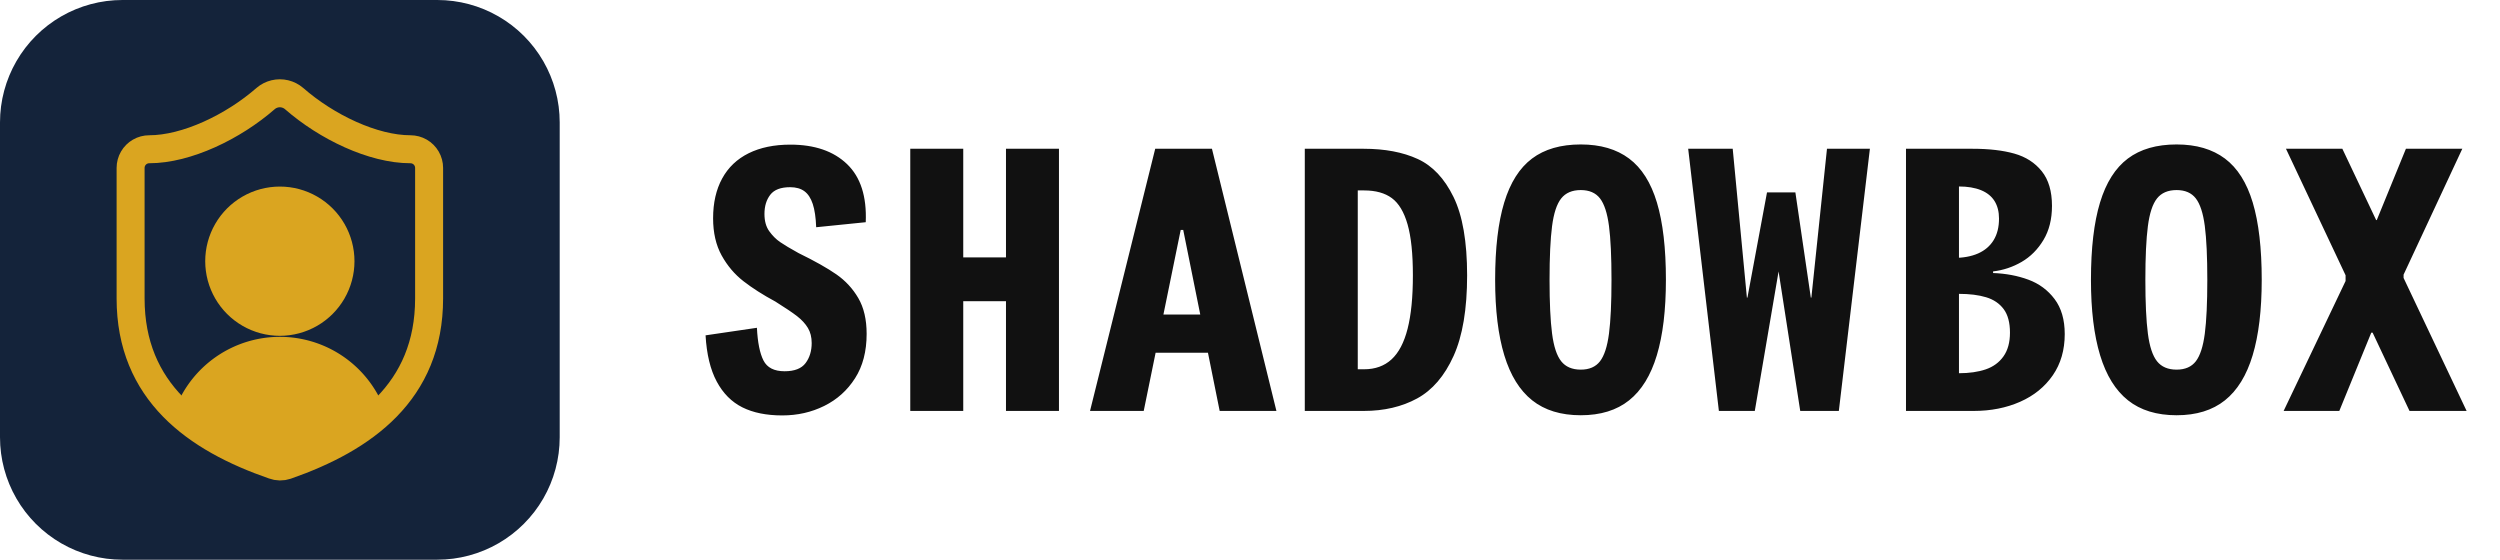
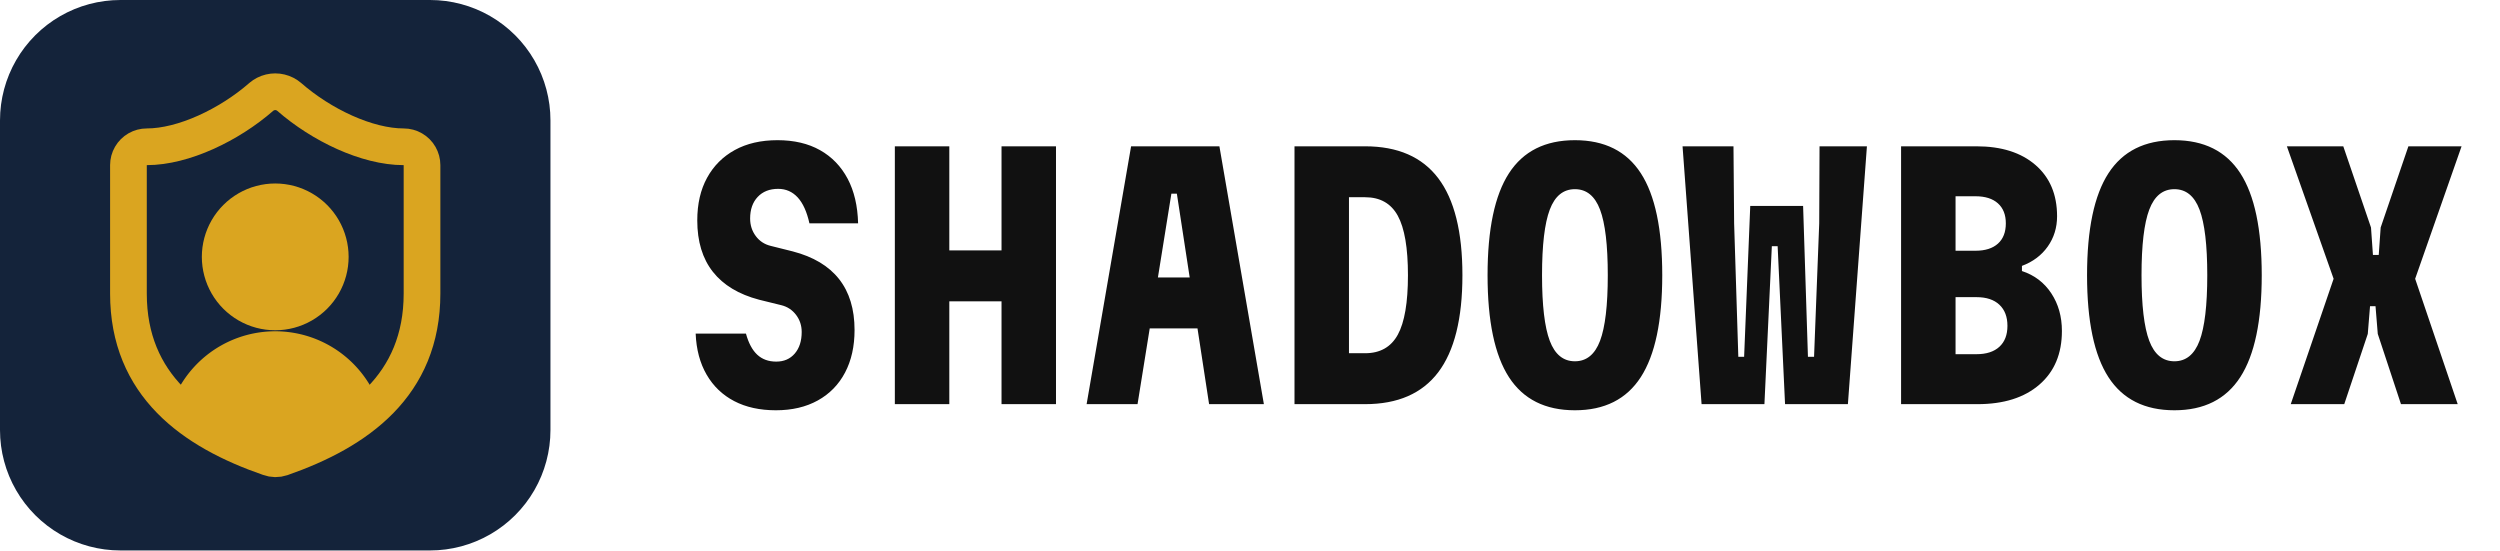
- <svg xmlns="http://www.w3.org/2000/svg" width="536" height="120" viewBox="0 0 536 120">
+ <svg xmlns="http://www.w3.org/2000/svg" width="545" height="120" viewBox="0 0 545 120">
  <path d="M 26.25,0 L 93.75,0 C 98.357,2.82127661716E-16 102.885,1.213 106.875,3.517 S 114.179,9.135 116.483,13.125 S 120,21.643 120,26.25 L 120,93.75 C 120,98.357 118.787,102.885 116.483,106.875 S 110.865,114.179 106.875,116.483 S 98.357,120 93.75,120 L 26.25,120 C 21.643,120 17.115,118.787 13.125,116.483 S 5.821,110.865 3.517,106.875 S 2.61039385832E-15,98.357 0,93.75 L 0,26.25 C -5.64255323432E-16,21.643 1.213,17.115 3.517,13.125 S 9.135,5.821 13.125,3.517 S 21.643,8.46382985148E-16 26.25,0 Z" fill="#14233a" stroke="none" stroke-width="0.000" stroke-linecap="butt" stroke-linejoin="miter" />
  <path d="M37.536 87.674 L37.611 87.747 L37.810 87.941 L38.011 88.134 L38.213 88.325 L38.417 88.515 L38.622 88.703 L38.829 88.890 L39.038 89.076 L39.248 89.260 L39.460 89.443 L39.673 89.624 L39.887 89.805 L40.103 89.983 L40.321 90.161 L40.540 90.337 L40.761 90.512 L40.983 90.686 L41.206 90.858 L41.431 91.029 L41.657 91.199 L41.885 91.367 L42.114 91.534 L42.344 91.700 L42.576 91.864 L42.809 92.028 L43.044 92.190 L43.279 92.351 L43.516 92.510 L43.754 92.669 L43.994 92.826 L44.235 92.982 L44.477 93.137 L44.720 93.290 L44.965 93.442 L45.210 93.593 L45.457 93.743 L45.705 93.892 L45.954 94.040 L46.205 94.186 L46.456 94.332 L46.709 94.476 L46.963 94.619 L47.218 94.761 L47.474 94.901 L47.731 95.041 L47.989 95.179 L48.248 95.317 L48.508 95.453 L48.769 95.588 L49.031 95.722 L49.294 95.855 L49.559 95.987 L49.824 96.118 L50.090 96.248 L50.357 96.377 L50.625 96.504 L50.894 96.631 L51.163 96.757 L51.434 96.881 L51.706 97.005 L51.978 97.127 L52.251 97.249 L52.525 97.369 L52.800 97.489 L53.076 97.607 L53.353 97.725 L53.630 97.842 L53.908 97.957 L54.187 98.072 L54.466 98.186 L54.747 98.298 L55.028 98.410 L55.309 98.521 L55.592 98.631 L55.875 98.740 L56.159 98.848 L56.443 98.955 L56.728 99.062 L57.014 99.167 L57.300 99.271 L57.587 99.375 L57.875 99.478 L58.163 99.580 L58.451 99.681 L58.738 99.781 L59.018 99.869 L59.304 99.936 L59.594 99.982 L59.886 100.007 L60.180 100.010 L60.473 99.992 L60.764 99.952 L61.051 99.891 L61.333 99.809 L61.621 99.709 L61.909 99.607 L62.196 99.504 L62.483 99.401 L62.769 99.296 L63.055 99.191 L63.340 99.085 L63.625 98.978 L63.908 98.870 L64.191 98.761 L64.474 98.651 L64.756 98.540 L65.037 98.429 L65.317 98.316 L65.597 98.203 L65.876 98.088 L66.154 97.973 L66.432 97.857 L66.708 97.739 L66.984 97.621 L67.260 97.502 L67.534 97.382 L67.807 97.260 L68.080 97.138 L68.352 97.015 L68.623 96.891 L68.893 96.766 L69.162 96.639 L69.431 96.512 L69.698 96.384 L69.965 96.254 L70.230 96.124 L70.495 95.992 L70.759 95.860 L71.021 95.726 L71.283 95.592 L71.544 95.456 L71.803 95.319 L72.062 95.181 L72.320 95.042 L72.576 94.902 L72.832 94.760 L73.086 94.618 L73.339 94.474 L73.591 94.330 L73.842 94.184 L74.092 94.037 L74.341 93.889 L74.589 93.739 L74.835 93.589 L75.080 93.437 L75.325 93.284 L75.567 93.130 L75.809 92.975 L76.049 92.819 L76.289 92.661 L76.526 92.502 L76.763 92.342 L76.998 92.181 L77.232 92.018 L77.465 91.854 L77.696 91.689 L77.926 91.523 L78.155 91.355 L78.382 91.186 L78.608 91.016 L78.832 90.845 L79.055 90.672 L79.277 90.498 L79.497 90.322 L79.716 90.146 L79.933 89.968 L80.149 89.788 L80.363 89.608 L80.576 89.426 L80.787 89.243 L80.997 89.058 L81.205 88.872 L81.412 88.684 L81.617 88.496 L81.820 88.305 L82.022 88.114 L82.223 87.921 L82.421 87.727 L82.472 87.676 L82.387 87.567 L82.299 87.342 L82.209 87.119 L82.116 86.896 L82.022 86.675 L81.925 86.455 L81.826 86.236 L81.725 86.018 L81.622 85.801 L81.517 85.585 L81.409 85.370 L81.300 85.157 L81.189 84.945 L81.075 84.734 L80.959 84.524 L80.842 84.316 L80.722 84.109 L80.600 83.903 L80.477 83.698 L80.351 83.495 L80.223 83.293 L80.093 83.092 L79.962 82.893 L79.828 82.695 L79.693 82.498 L79.555 82.303 L79.416 82.109 L79.275 81.916 L79.131 81.725 L78.986 81.536 L78.839 81.348 L78.691 81.161 L78.540 80.976 L78.387 80.792 L78.233 80.610 L78.077 80.430 L77.919 80.250 L77.759 80.073 L77.598 79.897 L77.434 79.723 L77.269 79.550 L77.102 79.379 L76.934 79.209 L76.764 79.041 L76.592 78.875 L76.418 78.710 L76.242 78.548 L76.065 78.386 L75.887 78.227 L75.706 78.069 L75.524 77.913 L75.340 77.759 L75.155 77.606 L74.968 77.456 L74.779 77.307 L74.589 77.160 L74.397 77.014 L74.204 76.871 L74.009 76.729 L73.813 76.590 L73.615 76.452 L73.415 76.316 L73.215 76.182 L73.013 76.050 L72.810 75.921 L72.606 75.793 L72.401 75.668 L72.194 75.545 L71.987 75.424 L71.778 75.305 L71.569 75.188 L71.358 75.074 L71.146 74.962 L70.933 74.851 L70.720 74.743 L70.505 74.637 L70.289 74.534 L70.073 74.432 L69.855 74.333 L69.636 74.236 L69.417 74.141 L69.197 74.048 L68.976 73.958 L68.754 73.870 L68.531 73.784 L68.307 73.700 L68.083 73.618 L67.858 73.539 L67.632 73.462 L67.405 73.387 L67.178 73.315 L66.949 73.245 L66.721 73.177 L66.491 73.111 L66.261 73.047 L66.030 72.986 L65.799 72.927 L65.567 72.871 L65.334 72.817 L65.101 72.765 L64.867 72.715 L64.633 72.668 L64.398 72.623 L64.163 72.580 L63.927 72.540 L63.691 72.502 L63.454 72.466 L63.217 72.433 L62.980 72.402 L62.742 72.373 L62.503 72.347 L62.265 72.323 L62.026 72.302 L61.786 72.283 L61.547 72.266 L61.307 72.252 L61.066 72.240 L60.826 72.230 L60.585 72.223 L60.344 72.219 L60.103 72.216 L59.862 72.217 L59.620 72.219 L59.380 72.224 L59.139 72.232 L58.898 72.242 L58.658 72.254 L58.418 72.268 L58.179 72.285 L57.939 72.305 L57.700 72.327 L57.462 72.351 L57.223 72.377 L56.986 72.406 L56.748 72.438 L56.511 72.471 L56.274 72.507 L56.038 72.546 L55.803 72.586 L55.567 72.629 L55.333 72.675 L55.098 72.722 L54.865 72.772 L54.632 72.824 L54.399 72.879 L54.167 72.936 L53.936 72.995 L53.705 73.057 L53.475 73.120 L53.246 73.186 L53.017 73.255 L52.789 73.325 L52.562 73.398 L52.335 73.473 L52.109 73.551 L51.884 73.630 L51.660 73.712 L51.436 73.796 L51.214 73.883 L50.992 73.971 L50.771 74.062 L50.551 74.155 L50.331 74.250 L50.113 74.347 L49.896 74.447 L49.679 74.549 L49.464 74.653 L49.249 74.759 L49.035 74.867 L48.823 74.978 L48.611 75.091 L48.401 75.205 L48.191 75.322 L47.983 75.442 L47.775 75.563 L47.569 75.686 L47.364 75.812 L47.160 75.940 L46.957 76.070 L46.756 76.202 L46.555 76.336 L46.356 76.472 L46.158 76.610 L45.962 76.750 L45.767 76.892 L45.574 77.036 L45.383 77.181 L45.193 77.328 L45.005 77.478 L44.818 77.629 L44.633 77.781 L44.449 77.936 L44.267 78.092 L44.087 78.250 L43.909 78.410 L43.732 78.571 L43.557 78.735 L43.383 78.899 L43.211 79.066 L43.041 79.234 L42.873 79.404 L42.706 79.575 L42.542 79.748 L42.379 79.923 L42.217 80.099 L42.058 80.277 L41.900 80.456 L41.744 80.637 L41.590 80.819 L41.438 81.003 L41.288 81.188 L41.139 81.375 L40.992 81.564 L40.848 81.753 L40.705 81.945 L40.564 82.137 L40.425 82.331 L40.287 82.527 L40.152 82.724 L40.019 82.922 L39.887 83.121 L39.758 83.322 L39.631 83.524 L39.505 83.728 L39.382 83.933 L39.260 84.139 L39.141 84.346 L39.024 84.555 L38.908 84.765 L38.795 84.976 L38.684 85.188 L38.575 85.402 L38.468 85.617 L38.363 85.832 L38.260 86.049 L38.159 86.268 L38.061 86.487 L37.964 86.707 L37.870 86.929 L37.778 87.152 L37.688 87.375 L37.600 87.600 Z" fill="#daa520" stroke="none" stroke-width="0.000" stroke-linecap="round" stroke-linejoin="round" />
  <path d="M 76,56 C 76,58.808 75.261,61.568 73.856,64 S 70.432,68.452 68,69.856 S 62.808,72 60,72 S 54.432,71.261 52,69.856 S 47.548,66.432 46.144,64 S 44,58.808 44,56 S 44.739,50.432 46.144,48 S 49.568,43.548 52,42.144 S 57.192,40 60,40 S 65.568,40.739 68,42.144 S 72.452,45.568 73.856,48 S 76,53.192 76,56 Z" fill="#daa520" stroke="none" stroke-width="0.000" stroke-linecap="round" stroke-linejoin="round" />
-   <path d="M 92,64 c 0,20 -14,30 -30.64,35.8 C 60.928,99.947 60.473,100.018 60.017,100.011 S 59.108,99.919 58.68,99.76 C 42,94 28,84 28,64 L 28,36 C 28,35.298 28.185,34.608 28.536,34 S 29.392,32.887 30,32.536 S 31.298,32 32,32 c 8,0 18,-4.8 24.96,-10.88 C 57.522,20.64 58.189,20.3 58.907,20.128 S 60.375,19.955 61.093,20.128 S 62.478,20.64 63.04,21.12 C 70.04,27.24 80,32 88,32 C 88.702,32 89.392,32.185 90,32.536 S 91.113,33.392 91.464,34 S 92,35.298 92,36 z" fill="none" stroke="#daa520" stroke-width="6.000" stroke-linecap="round" stroke-linejoin="round" />
-   <path d="M 169.406,40.134 Q 166.403,40.134 165.152,41.751 Q 163.9,43.368 163.9,45.87 Q 163.9,48.142 164.921,49.566 Q 165.941,50.991 167.25,51.896 Q 168.559,52.8 171.215,54.264 Q 176.413,56.804 179.32,58.826 Q 182.226,60.847 184.017,63.908 Q 185.807,66.969 185.807,71.588 Q 185.807,77.21 183.324,81.098 Q 180.84,84.987 176.721,87.027 Q 172.601,89.067 167.712,89.067 Q 162.63,89.067 159.165,87.335 Q 155.7,85.603 153.66,81.791 Q 151.619,77.98 151.273,71.897 L 162.284,70.279 Q 162.514,74.977 163.689,77.287 Q 164.863,79.597 168.213,79.597 Q 171.408,79.597 172.717,77.845 Q 174.026,76.093 174.026,73.552 Q 174.026,71.665 173.218,70.318 Q 172.409,68.971 170.927,67.816 Q 169.445,66.66 166.249,64.659 Q 162.245,62.502 159.396,60.289 Q 156.547,58.075 154.718,54.764 Q 152.889,51.453 152.889,46.794 Q 152.889,41.828 154.834,38.267 Q 156.778,34.706 160.512,32.858 Q 164.247,31.009 169.445,31.009 Q 177.26,31.009 181.611,35.187 Q 185.961,39.364 185.614,47.642 L 174.988,48.719 Q 174.873,45.601 174.257,43.734 Q 173.641,41.867 172.467,41 Q 171.292,40.134 169.406,40.134 Z M 195.162,88.105 L 195.162,31.895 L 206.52,31.895 L 206.52,88.105 Z M 215.683,88.105 L 215.683,31.895 L 227.041,31.895 L 227.041,88.105 Z M 200.167,55.188 L 221.92,55.188 L 221.92,64.582 L 200.167,64.582 Z M 261.498,88.105 L 253.683,49.297 L 253.143,49.297 L 245.213,88.105 L 233.701,88.105 L 247.677,31.895 L 259.842,31.895 L 273.664,88.105 Z M 241.671,67.43 L 267.158,67.43 L 267.158,75.631 L 241.671,75.631 Z M 279.747,88.105 L 279.747,31.895 L 291.104,31.895 L 291.104,88.105 Z M 292.452,40.827 L 284.945,40.827 L 284.945,31.895 L 292.375,31.895 Q 299.19,31.895 303.964,34.09 Q 308.738,36.284 311.644,42.252 Q 314.551,48.219 314.551,59.038 Q 314.551,69.894 311.644,76.324 Q 308.738,82.754 303.829,85.429 Q 298.92,88.105 292.375,88.105 L 284.945,88.105 L 284.945,79.173 L 292.452,79.173 Q 296.033,79.173 298.342,77.055 Q 300.652,74.938 301.788,70.491 Q 302.924,66.044 302.924,59.038 Q 302.924,52.108 301.788,48.123 Q 300.652,44.138 298.42,42.483 Q 296.187,40.827 292.452,40.827 Z M 338.921,89.029 Q 332.531,89.029 328.507,85.834 Q 324.484,82.638 322.521,76.17 Q 320.557,69.702 320.557,60 Q 320.557,49.836 322.501,43.426 Q 324.445,37.016 328.469,33.993 Q 332.492,30.971 338.921,30.971 Q 345.236,30.971 349.278,33.993 Q 353.32,37.016 355.245,43.426 Q 357.171,49.836 357.171,60 Q 357.171,69.702 355.226,76.17 Q 353.282,82.638 349.278,85.834 Q 345.274,89.029 338.921,89.029 Z M 338.921,40.75 Q 336.149,40.75 334.725,42.54 Q 333.3,44.331 332.762,48.489 Q 332.223,52.647 332.223,60 Q 332.223,67.353 332.762,71.511 Q 333.3,75.669 334.725,77.46 Q 336.149,79.25 338.921,79.25 Q 341.655,79.25 343.041,77.46 Q 344.427,75.669 344.966,71.531 Q 345.505,67.392 345.505,60 Q 345.505,52.569 344.966,48.45 Q 344.427,44.331 343.041,42.54 Q 341.655,40.75 338.921,40.75 Z M 371.493,31.895 L 374.534,63.812 L 374.649,63.812 L 378.846,41.251 L 384.929,41.251 L 388.24,63.812 L 388.356,63.812 L 391.705,31.895 L 400.906,31.895 L 394.246,88.105 L 385.969,88.105 L 381.272,57.844 L 381.387,57.844 L 376.228,88.105 L 368.528,88.105 L 361.945,31.895 Z M 408.645,88.105 L 408.645,31.895 L 420.002,31.895 L 420.002,88.105 Z M 439.945,44.138 Q 439.945,48.411 438.117,51.453 Q 436.288,54.495 433.439,56.15 Q 430.59,57.806 427.317,58.191 L 427.317,58.537 Q 431.437,58.691 434.883,59.962 Q 438.329,61.232 440.504,64.12 Q 442.679,67.007 442.679,71.627 Q 442.679,76.748 440.119,80.463 Q 437.558,84.178 433.112,86.141 Q 428.665,88.105 423.159,88.105 L 417.462,88.105 L 417.462,80.02 L 419.964,80.02 Q 423.313,80.02 425.739,79.192 Q 428.164,78.365 429.55,76.401 Q 430.937,74.438 430.937,71.319 Q 430.937,68.085 429.589,66.275 Q 428.241,64.466 425.835,63.734 Q 423.429,63.003 419.964,63.003 L 412.38,63.003 L 412.341,55.303 L 418.771,55.303 Q 421.928,55.303 424.103,54.34 Q 426.278,53.378 427.433,51.492 Q 428.588,49.605 428.588,46.871 Q 428.588,44.639 427.625,43.099 Q 426.663,41.559 424.719,40.769 Q 422.774,39.98 419.964,39.98 L 415.151,39.98 L 415.151,31.895 L 422.928,31.895 Q 428.203,31.895 431.88,32.934 Q 435.557,33.974 437.751,36.708 Q 439.945,39.441 439.945,44.138 Z M 466.664,89.029 Q 460.274,89.029 456.25,85.834 Q 452.227,82.638 450.264,76.17 Q 448.3,69.702 448.3,60 Q 448.3,49.836 450.244,43.426 Q 452.188,37.016 456.212,33.993 Q 460.235,30.971 466.664,30.971 Q 472.978,30.971 477.021,33.993 Q 481.063,37.016 482.988,43.426 Q 484.913,49.836 484.913,60 Q 484.913,69.702 482.969,76.17 Q 481.025,82.638 477.021,85.834 Q 473.017,89.029 466.664,89.029 Z M 466.664,40.75 Q 463.892,40.75 462.468,42.54 Q 461.043,44.331 460.505,48.489 Q 459.966,52.647 459.966,60 Q 459.966,67.353 460.505,71.511 Q 461.043,75.669 462.468,77.46 Q 463.892,79.25 466.664,79.25 Q 469.398,79.25 470.784,77.46 Q 472.17,75.669 472.709,71.531 Q 473.248,67.392 473.248,60 Q 473.248,52.569 472.709,48.45 Q 472.17,44.331 470.784,42.54 Q 469.398,40.75 466.664,40.75 Z M 502.2,31.895 L 528.842,88.105 L 516.599,88.105 L 490.111,31.895 Z M 515.829,31.895 L 527.918,31.895 L 512.634,64.659 L 506.435,54.88 Z M 501.546,88.105 L 489.611,88.105 L 506.243,53.224 L 511.517,63.696 Z M 515.328,47.179 L 515.328,71.319 L 502.893,71.319 L 502.893,47.179 Z" fill="#111111" stroke="none" stroke-width="0.000" stroke-linecap="butt" stroke-linejoin="miter" />
+   <path d="M 92,64 c 0,20 -14,30 -30.64,35.8 C 60.928,99.947 60.473,100.018 60.017,100.011 S 59.108,99.919 58.68,99.76 C 42,94 28,84 28,64 L 28,36 C 28,35.298 28.185,34.608 28.536,34 S 29.392,32.887 30,32.536 S 31.298,32 32,32 c 8,0 18,-4.8 24.96,-10.88 C 57.522,20.64 58.189,20.3 58.907,20.128 S 60.375,19.955 61.093,20.128 S 62.478,20.64 63.04,21.12 C 70.04,27.24 80,32 88,32 C 88.702,32 89.392,32.185 90,32.536 S 91.113,33.392 91.464,34 S 92,35.298 92,36 z" fill="none" stroke="#daa520" stroke-width="8.000" stroke-linecap="round" stroke-linejoin="round" />
+   <path d="M 162.615,72.718 Q 163.458,75.809 165.074,77.32 Q 166.69,78.83 169.219,78.83 Q 171.749,78.83 173.259,77.074 Q 174.77,75.317 174.77,72.366 Q 174.77,70.258 173.54,68.642 Q 172.311,67.026 170.343,66.534 L 165.495,65.34 Q 158.82,63.583 155.413,59.262 Q 152.005,54.941 152.005,48.055 Q 152.005,42.645 154.148,38.746 Q 156.291,34.846 160.191,32.703 Q 164.09,30.56 169.5,30.56 Q 174.911,30.56 178.775,32.738 Q 182.639,34.916 184.782,38.956 Q 186.925,42.996 187.066,48.688 L 176.456,48.688 Q 175.613,44.894 173.892,43.032 Q 172.17,41.17 169.641,41.17 Q 166.83,41.17 165.179,42.926 Q 163.528,44.683 163.528,47.634 Q 163.528,49.812 164.758,51.463 Q 165.987,53.114 168.025,53.606 L 172.803,54.801 Q 179.548,56.557 182.92,60.843 Q 186.293,65.129 186.293,71.945 Q 186.293,77.285 184.22,81.219 Q 182.148,85.154 178.283,87.297 Q 174.419,89.44 169.149,89.44 Q 163.879,89.44 160.05,87.438 Q 156.221,85.435 154.043,81.676 Q 151.864,77.917 151.654,72.718 Z M 195.076,88.105 L 195.076,31.895 L 206.95,31.895 L 206.95,54.59 L 218.333,54.59 L 218.333,31.895 L 230.207,31.895 L 230.207,88.105 L 218.333,88.105 L 218.333,65.691 L 206.95,65.691 L 206.95,88.105 Z M 236.882,88.105 L 246.578,31.895 L 265.83,31.895 L 275.526,88.105 L 263.582,88.105 L 256.556,42.224 L 255.361,42.224 L 247.984,88.105 Z M 244.26,71.593 L 244.26,60.492 L 268.079,60.492 L 268.079,71.593 Z M 282.201,88.105 L 282.201,31.895 L 297.589,31.895 Q 308.269,31.895 313.538,38.851 Q 318.808,45.807 318.808,60 Q 318.808,74.193 313.538,81.149 Q 308.269,88.105 297.589,88.105 Z M 294.076,77.004 L 297.589,77.004 Q 302.507,77.004 304.721,72.963 Q 306.934,68.923 306.934,60 Q 306.934,51.077 304.721,47.037 Q 302.507,42.996 297.589,42.996 L 294.076,42.996 Z M 343.33,89.44 Q 333.634,89.44 328.961,82.238 Q 324.289,75.036 324.289,60 Q 324.289,44.964 328.961,37.762 Q 333.634,30.56 343.33,30.56 Q 353.026,30.56 357.698,37.762 Q 362.371,44.964 362.371,60 Q 362.371,74.966 357.698,82.203 Q 353.026,89.44 343.33,89.44 Z M 343.33,78.76 Q 347.124,78.76 348.81,74.298 Q 350.497,69.837 350.497,60 Q 350.497,50.163 348.81,45.702 Q 347.124,41.24 343.33,41.24 Q 339.536,41.24 337.849,45.702 Q 336.163,50.163 336.163,60 Q 336.163,69.837 337.849,74.298 Q 339.536,78.76 343.33,78.76 Z M 377.899,31.895 L 378.039,48.688 L 378.953,77.776 L 380.218,77.776 L 381.553,44.894 L 393.076,44.894 L 394.13,77.776 L 395.465,77.776 L 396.589,48.688 L 396.659,31.895 L 406.988,31.895 L 402.842,88.105 L 389.141,88.105 L 387.525,53.676 L 386.26,53.676 L 384.644,88.105 L 370.943,88.105 L 366.797,31.895 Z M 414.435,88.105 L 414.435,31.895 L 430.877,31.895 Q 439.027,31.895 443.735,35.97 Q 448.442,40.045 448.442,47.142 Q 448.442,50.866 446.405,53.747 Q 444.367,56.627 440.784,57.962 L 440.784,59.087 Q 444.859,60.422 447.178,63.935 Q 449.496,67.448 449.496,72.155 Q 449.496,79.603 444.578,83.854 Q 439.66,88.105 431.088,88.105 Z M 426.31,77.214 L 430.877,77.214 Q 434.109,77.214 435.865,75.598 Q 437.622,73.982 437.622,71.031 Q 437.622,68.08 435.865,66.429 Q 434.109,64.778 430.877,64.778 L 426.31,64.778 Z M 426.31,54.66 L 430.666,54.66 Q 433.828,54.66 435.549,53.114 Q 437.271,51.569 437.271,48.688 Q 437.271,45.877 435.549,44.331 Q 433.828,42.786 430.666,42.786 L 426.31,42.786 Z M 474.018,89.44 Q 464.322,89.44 459.649,82.238 Q 454.977,75.036 454.977,60 Q 454.977,44.964 459.649,37.762 Q 464.322,30.56 474.018,30.56 Q 483.714,30.56 488.387,37.762 Q 493.059,44.964 493.059,60 Q 493.059,74.966 488.387,82.203 Q 483.714,89.44 474.018,89.44 Z M 474.018,78.76 Q 477.812,78.76 479.498,74.298 Q 481.185,69.837 481.185,60 Q 481.185,50.163 479.498,45.702 Q 477.812,41.24 474.018,41.24 Q 470.224,41.24 468.538,45.702 Q 466.851,50.163 466.851,60 Q 466.851,69.837 468.538,74.298 Q 470.224,78.76 474.018,78.76 Z M 499.383,88.105 L 508.728,60.773 L 498.54,31.895 L 510.836,31.895 L 516.878,49.601 L 517.3,55.573 L 518.564,55.573 L 518.986,49.601 L 525.029,31.895 L 536.622,31.895 L 526.504,60.773 L 535.779,88.105 L 523.413,88.105 L 518.354,72.788 L 517.862,66.745 L 516.667,66.745 L 516.176,72.788 L 511.046,88.105 Z" fill="#111111" stroke="none" stroke-width="0.000" stroke-linecap="butt" stroke-linejoin="miter" />
</svg>
